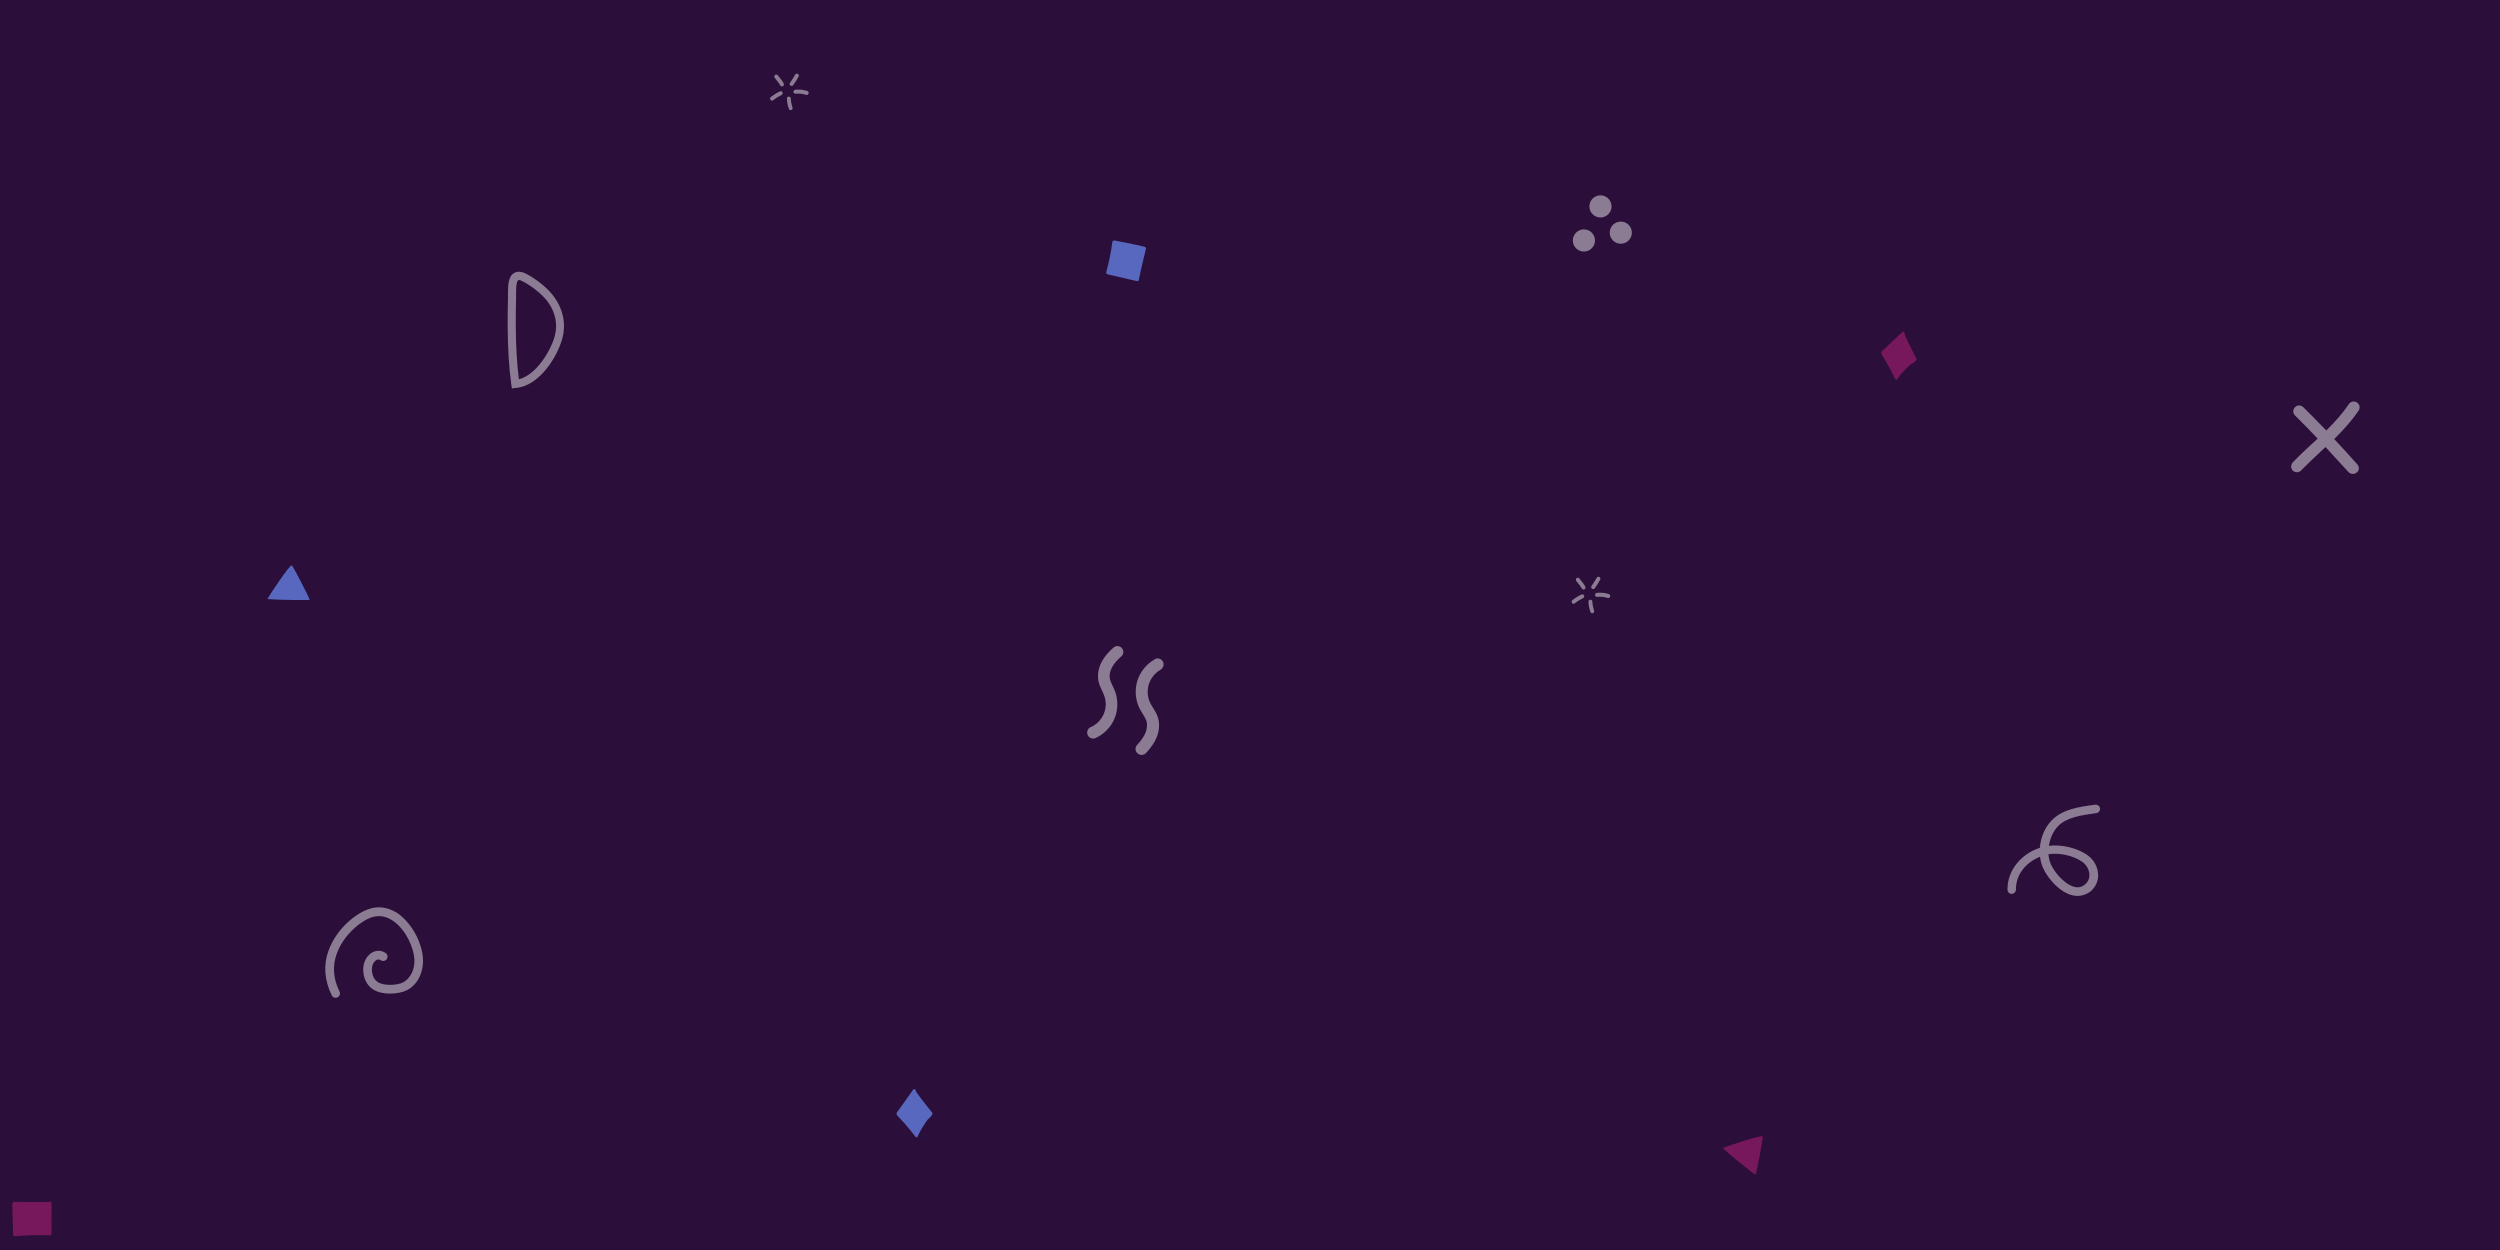
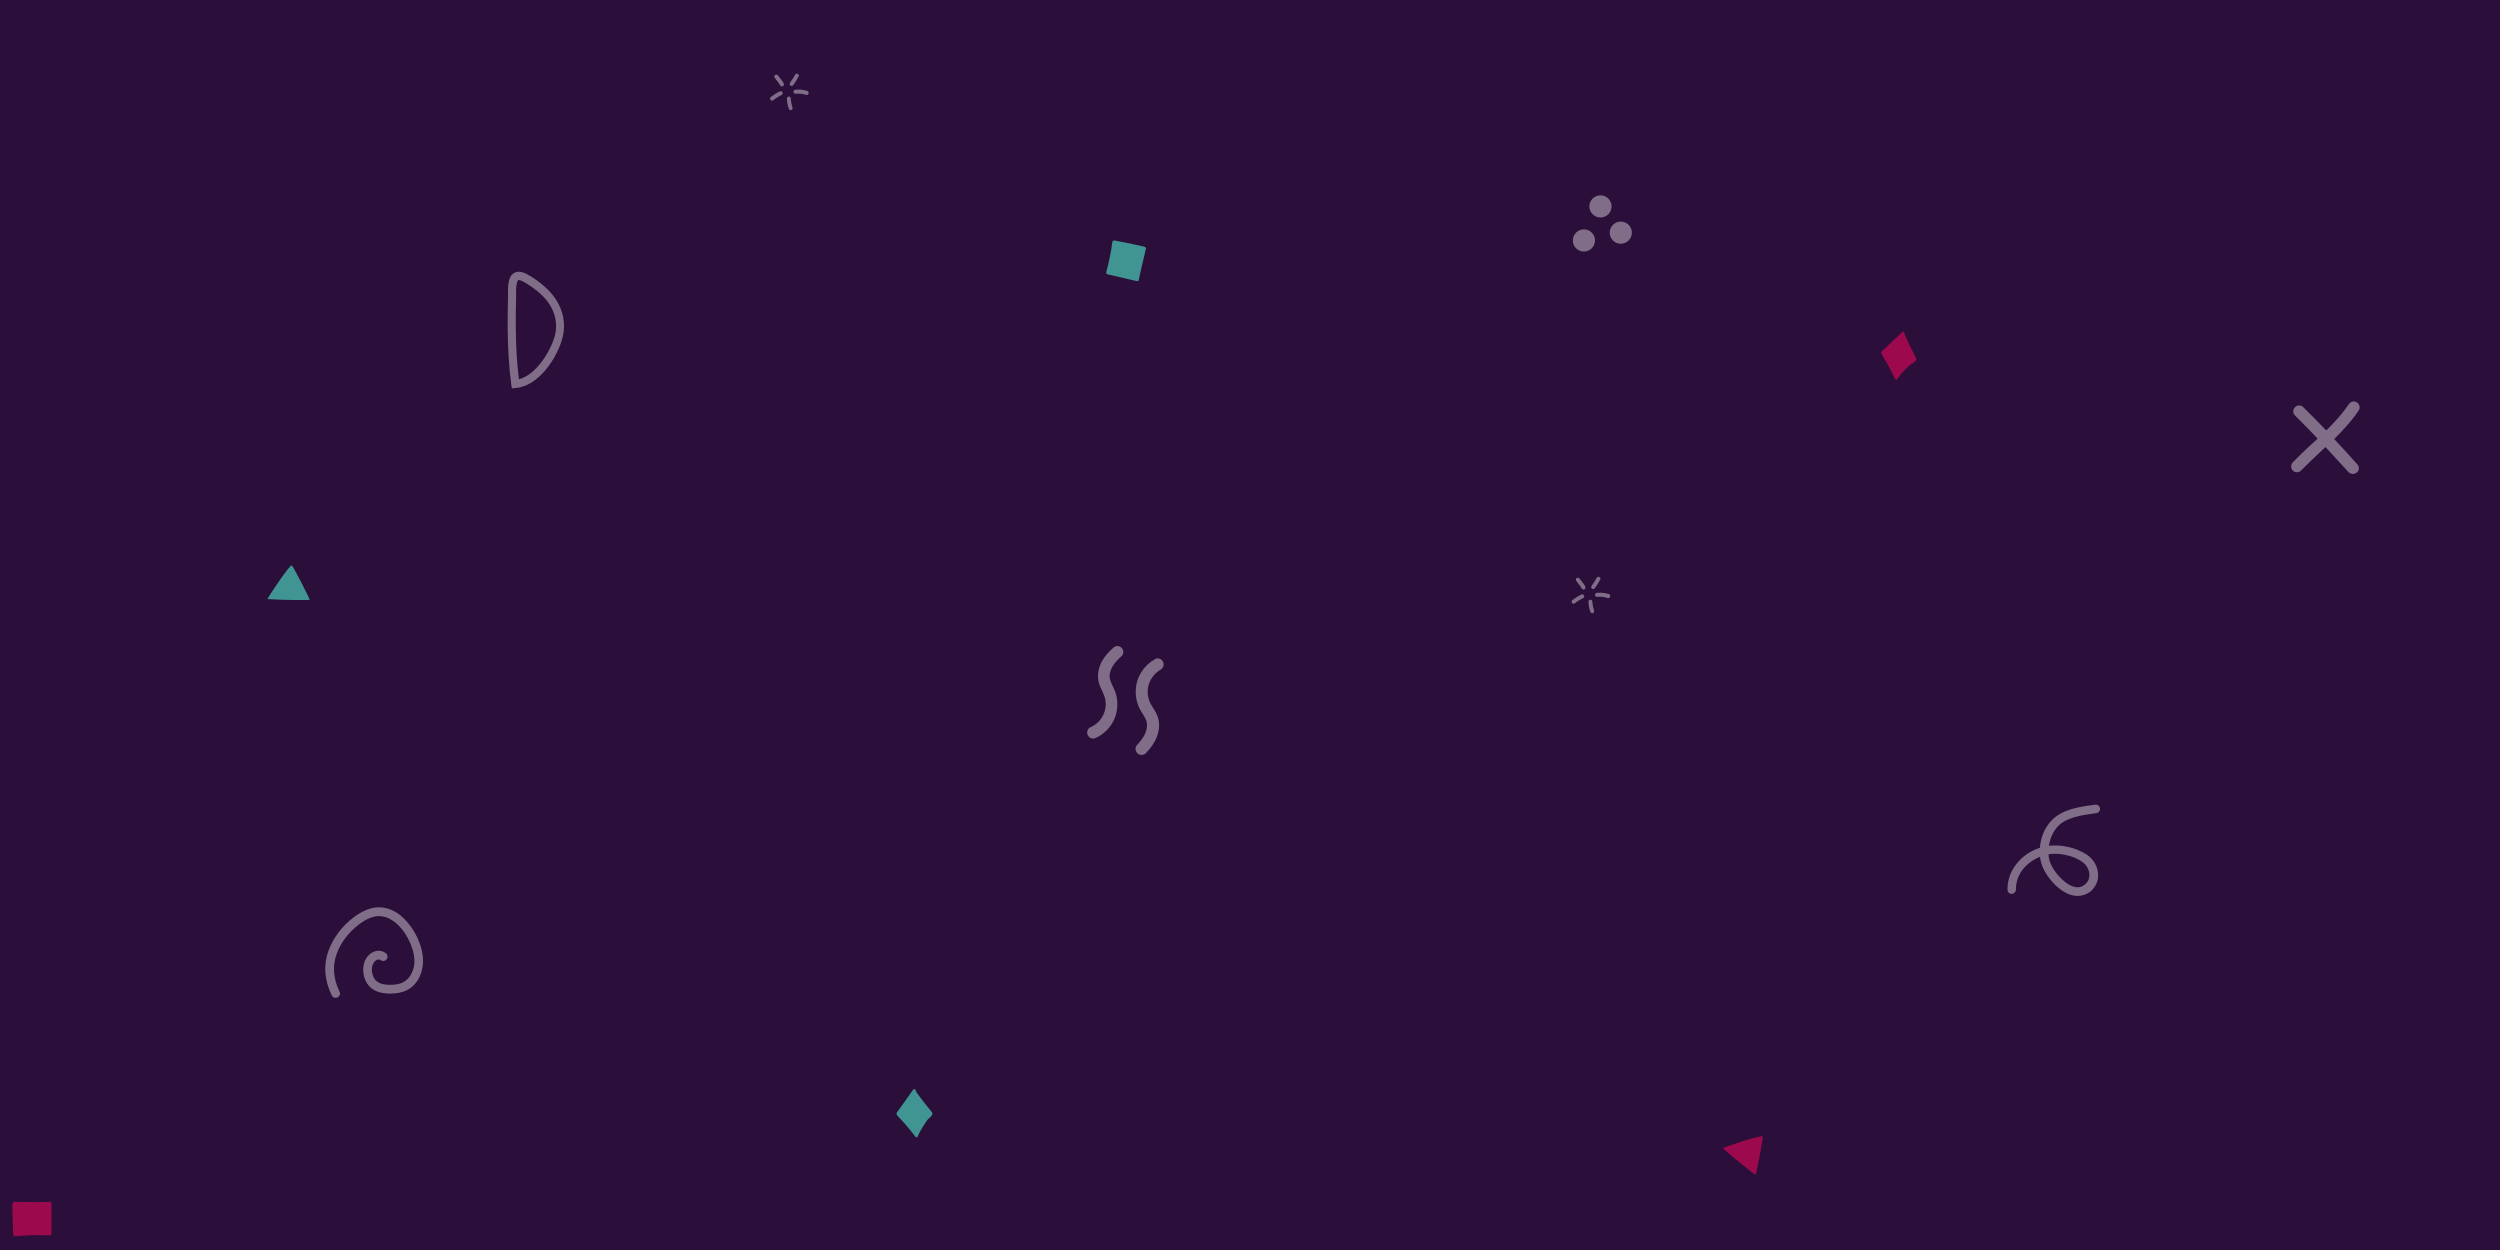
- <svg xmlns="http://www.w3.org/2000/svg" width="1407" height="703.5" viewBox="0 0 1600 800">
+ <svg xmlns="http://www.w3.org/2000/svg" width="815" height="407.5" viewBox="0 0 1600 800">
  <rect fill="#2B0E3A" width="1600" height="800" />
-   <path fill="#77185D" d="M1102.5 734.8c2.5-1.2 24.8-8.6 25.6-7.5.5.7-3.9 23.8-4.6 24.5C1123.3 752.1 1107.5 739.5 1102.5 734.8zM1226.3 229.1c0-.1-4.9-9.4-7-14.2-.1-.3-.3-1.1-.4-1.6-.1-.4-.3-.7-.6-.9-.3-.2-.6-.1-.8.1l-13.1 12.3c0 0 0 0 0 0-.2.2-.3.5-.4.8 0 .3 0 .7.2 1 .1.1 1.4 2.5 2.1 3.6 2.4 3.7 6.5 12.1 6.5 12.2.2.3.4.5.7.6.3 0 .5-.1.7-.3 0 0 1.8-2.5 2.7-3.6 1.5-1.6 3-3.2 4.6-4.7 1.2-1.2 1.6-1.4 2.1-1.6.5-.3 1.1-.5 2.5-1.9C1226.5 230.4 1226.6 229.6 1226.3 229.1zM33 770.3C33 770.3 33 770.3 33 770.3c0-.7-.5-1.2-1.2-1.2-.1 0-.3 0-.4.1-1.6.2-14.3.1-22.2 0-.3 0-.6.1-.9.4-.2.2-.4.5-.4.9 0 .2 0 4.9.1 5.9l.4 13.6c0 .3.2.6.4.9.2.2.5.3.8.3 0 0 .1 0 .1 0 7.3-.7 14.7-.9 22-.6.3 0 .7-.1.9-.3.2-.2.4-.6.4-.9C32.9 783.3 32.9 776.2 33 770.3z" />
-   <path fill="#5768BE" d="M171.1 383.4c1.3-2.5 14.3-22 15.6-21.6.8.3 11.5 21.2 11.5 22.1C198.1 384.2 177.9 384 171.1 383.4zM596.4 711.8c-.1-.1-6.7-8.2-9.7-12.5-.2-.3-.5-1-.7-1.5-.2-.4-.4-.7-.7-.8-.3-.1-.6 0-.8.3L574 712c0 0 0 0 0 0-.2.2-.2.5-.2.9 0 .3.2.7.4.9.1.1 1.8 2.2 2.8 3.1 3.1 3.1 8.8 10.5 8.9 10.6.2.3.5.4.8.4.3 0 .5-.2.6-.5 0 0 1.2-2.8 2-4.1 1.1-1.9 2.3-3.7 3.5-5.5.9-1.4 1.3-1.7 1.7-2 .5-.4 1-.7 2.1-2.4C596.9 713.1 596.8 712.3 596.4 711.8zM727.5 179.9C727.5 179.9 727.5 179.9 727.5 179.9c.6.2 1.3-.2 1.4-.8 0-.1 0-.2 0-.4.2-1.4 2.8-12.6 4.5-19.5.1-.3 0-.6-.2-.8-.2-.3-.5-.4-.8-.5-.2 0-4.7-1.1-5.7-1.3l-13.4-2.7c-.3-.1-.7 0-.9.2-.2.2-.4.4-.5.6 0 0 0 .1 0 .1-.8 6.5-2.2 13.1-3.9 19.4-.1.3 0 .6.2.9.2.3.5.4.8.5C714.8 176.9 721.7 178.5 727.5 179.9zM728.5 178.1c-.1-.1-.2-.2-.4-.2C728.3 177.9 728.4 178 728.5 178.1z" />
-   <g fill-opacity="0.45" fill="#FFF">
+   <path fill="#9C094C" d="M1102.5 734.8c2.5-1.2 24.8-8.6 25.6-7.5.5.7-3.9 23.8-4.6 24.5C1123.3 752.1 1107.5 739.5 1102.5 734.8zM1226.3 229.1c0-.1-4.9-9.4-7-14.2-.1-.3-.3-1.1-.4-1.6-.1-.4-.3-.7-.6-.9-.3-.2-.6-.1-.8.1l-13.1 12.3c0 0 0 0 0 0-.2.2-.3.5-.4.8 0 .3 0 .7.2 1 .1.1 1.4 2.5 2.1 3.6 2.4 3.7 6.5 12.1 6.5 12.2.2.3.4.5.7.6.3 0 .5-.1.7-.3 0 0 1.8-2.5 2.7-3.6 1.5-1.6 3-3.2 4.6-4.7 1.2-1.2 1.6-1.4 2.1-1.6.5-.3 1.1-.5 2.5-1.9C1226.5 230.4 1226.6 229.6 1226.3 229.1zM33 770.3C33 770.3 33 770.3 33 770.3c0-.7-.5-1.2-1.2-1.2-.1 0-.3 0-.4.1-1.6.2-14.3.1-22.2 0-.3 0-.6.1-.9.4-.2.2-.4.5-.4.9 0 .2 0 4.9.1 5.9l.4 13.6c0 .3.2.6.4.9.2.2.5.3.8.3 0 0 .1 0 .1 0 7.3-.7 14.7-.9 22-.6.3 0 .7-.1.9-.3.2-.2.4-.6.4-.9C32.9 783.3 32.9 776.2 33 770.3z" />
+   <path fill="#409592" d="M171.1 383.4c1.3-2.5 14.3-22 15.6-21.6.8.3 11.5 21.2 11.5 22.1C198.1 384.2 177.9 384 171.1 383.4zM596.4 711.8c-.1-.1-6.7-8.2-9.7-12.5-.2-.3-.5-1-.7-1.5-.2-.4-.4-.7-.7-.8-.3-.1-.6 0-.8.3L574 712c0 0 0 0 0 0-.2.2-.2.5-.2.9 0 .3.2.7.4.9.1.1 1.8 2.2 2.8 3.1 3.1 3.1 8.8 10.5 8.9 10.6.2.3.5.4.8.4.3 0 .5-.2.6-.5 0 0 1.2-2.8 2-4.1 1.1-1.9 2.3-3.7 3.5-5.5.9-1.4 1.3-1.7 1.7-2 .5-.4 1-.7 2.1-2.4C596.9 713.1 596.8 712.3 596.4 711.8zM727.5 179.9C727.5 179.9 727.5 179.9 727.5 179.9c.6.2 1.3-.2 1.4-.8 0-.1 0-.2 0-.4.2-1.4 2.8-12.6 4.5-19.5.1-.3 0-.6-.2-.8-.2-.3-.5-.4-.8-.5-.2 0-4.7-1.1-5.7-1.3l-13.4-2.7c-.3-.1-.7 0-.9.2-.2.2-.4.4-.5.6 0 0 0 .1 0 .1-.8 6.5-2.2 13.1-3.9 19.4-.1.3 0 .6.2.9.2.3.5.4.8.5C714.8 176.9 721.7 178.5 727.5 179.9zM728.5 178.1c-.1-.1-.2-.2-.4-.2C728.3 177.9 728.4 178 728.5 178.1z" />
+   <g fill-opacity="0.4" fill="#FFF">
    <path d="M699.6 472.7c-1.5 0-2.8-.8-3.5-2.3-.8-1.9 0-4.2 1.9-5 3.7-1.6 6.8-4.7 8.4-8.5 1.6-3.8 1.7-8.1.2-11.9-.3-.9-.8-1.8-1.2-2.8-.8-1.7-1.8-3.7-2.3-5.9-.9-4.1-.2-8.6 2-12.8 1.7-3.1 4.1-6.1 7.6-9.1 1.6-1.4 4-1.2 5.3.4 1.4 1.6 1.2 4-.4 5.3-2.8 2.5-4.7 4.7-5.9 7-1.4 2.6-1.9 5.3-1.3 7.6.3 1.4 1 2.8 1.7 4.3.5 1.1 1 2.2 1.5 3.3 2.1 5.6 2 12-.3 17.6-2.3 5.5-6.8 10.1-12.3 12.5C700.6 472.6 700.1 472.7 699.6 472.7zM740.4 421.4c1.5-.2 3 .5 3.8 1.9 1.1 1.8.4 4.2-1.4 5.3-3.7 2.1-6.4 5.6-7.6 9.5-1.2 4-.8 8.4 1.1 12.1.4.9 1 1.7 1.6 2.7 1 1.7 2.2 3.5 3 5.7 1.4 4 1.2 8.7-.6 13.2-1.4 3.4-3.5 6.6-6.8 10.1-1.5 1.6-3.9 1.7-5.5.2-1.6-1.4-1.7-3.9-.2-5.4 2.6-2.8 4.3-5.3 5.3-7.7 1.1-2.8 1.3-5.6.5-7.9-.5-1.3-1.3-2.7-2.2-4.1-.6-1-1.3-2.1-1.9-3.2-2.8-5.4-3.4-11.9-1.7-17.8 1.8-5.9 5.8-11 11.2-14C739.4 421.6 739.9 421.4 740.4 421.4zM261.3 590.9c5.7 6.8 9 15.7 9.4 22.4.5 7.3-2.4 16.4-10.2 20.4-3 1.5-6.7 2.2-11.2 2.2-7.9-.1-12.9-2.9-15.4-8.4-2.1-4.7-2.3-11.4 1.8-15.9 3.2-3.5 7.8-4.1 11.2-1.6 1.2.9 1.5 2.7.6 3.9-.9 1.2-2.7 1.5-3.9.6-1.8-1.3-3.6.6-3.8.8-2.4 2.6-2.1 7-.8 9.9 1.5 3.4 4.7 5 10.4 5.1 3.6 0 6.4-.5 8.6-1.6 4.7-2.4 7.7-8.6 7.2-15-.5-7.3-5.3-18.2-13-23.9-4.2-3.1-8.5-4.1-12.9-3.1-3.1.7-6.2 2.4-9.7 5-6.6 5.1-11.7 11.8-14.2 19-2.7 7.7-2.1 15.8 1.9 23.9.7 1.4.1 3.1-1.3 3.7-1.4.7-3.1.1-3.7-1.3-4.6-9.4-5.4-19.2-2.2-28.2 2.9-8.2 8.6-15.9 16.1-21.6 4.1-3.1 8-5.1 11.8-6 6-1.4 12 0 17.5 4C257.6 586.9 259.6 588.8 261.3 590.9z" />
    <circle cx="1013.7" cy="153.9" r="7.1" />
    <circle cx="1024.3" cy="132.1" r="7.1" />
    <circle cx="1037.3" cy="148.9" r="7.1" />
    <path d="M1508.7 297.2c-4.8-5.4-9.7-10.8-14.8-16.2 5.6-5.6 11.1-11.5 15.6-18.2 1.2-1.7.7-4.1-1-5.2-1.7-1.2-4.1-.7-5.2 1-4.2 6.2-9.1 11.6-14.5 16.9-4.8-5-9.7-10-14.7-14.9-1.5-1.5-3.9-1.5-5.3 0-1.5 1.5-1.5 3.9 0 5.3 4.9 4.8 9.7 9.8 14.5 14.8-1.1 1.1-2.3 2.2-3.5 3.2-4.1 3.8-8.4 7.8-12.4 12-1.4 1.5-1.4 3.8 0 5.3 0 0 0 0 0 0 1.5 1.4 3.9 1.4 5.3-.1 3.9-4 8.1-7.9 12.1-11.7 1.2-1.1 2.3-2.2 3.5-3.3 4.9 5.3 9.8 10.6 14.6 15.9.1.1.1.1.2.2 1.4 1.4 3.7 1.5 5.2.2C1510 301.2 1510.1 298.8 1508.7 297.2zM327.6 248.6l-.4-2.6c-1.5-11.1-2.2-23.2-2.3-37 0-5.5 0-11.5.2-18.5 0-.7 0-1.5 0-2.3 0-5 0-11.2 3.9-13.5 2.2-1.3 5.1-1 8.5.9 5.7 3.1 13.2 8.7 17.5 14.9 5.5 7.8 7.3 16.9 5 25.7-3.2 12.3-15 31-30 32.1L327.6 248.6zM332.1 179.2c-.2 0-.3 0-.4.1-.1.1-.7.5-1.1 2.7-.3 1.9-.3 4.2-.3 6.3 0 .8 0 1.7 0 2.4-.2 6.9-.2 12.8-.2 18.3.1 12.5.7 23.5 2 33.7 11-2.7 20.4-18.1 23-27.8 1.9-7.2.4-14.8-4.2-21.3l0 0C347 188.1 340 183 335 180.3 333.6 179.5 332.6 179.2 332.1 179.2zM516.3 60.8c-.1 0-.2 0-.4-.1-2.4-.7-4-.9-6.7-.7-.7 0-1.3-.5-1.4-1.2 0-.7.5-1.3 1.2-1.4 3.1-.2 4.9 0 7.6.8.7.2 1.1.9.9 1.6C517.3 60.4 516.8 60.8 516.3 60.8zM506.1 70.5c-.5 0-1-.3-1.2-.8-.8-2.1-1.2-4.3-1.3-6.6 0-.7.5-1.3 1.2-1.3.7 0 1.3.5 1.3 1.2.1 2 .5 3.9 1.1 5.8.2.7-.1 1.4-.8 1.6C506.4 70.5 506.2 70.5 506.1 70.5zM494.1 64.4c-.4 0-.8-.2-1-.5-.4-.6-.3-1.4.2-1.8 1.8-1.4 3.7-2.6 5.8-3.6.6-.3 1.4 0 1.7.6.3.6 0 1.4-.6 1.7-1.9.9-3.7 2-5.3 3.3C494.7 64.3 494.4 64.4 494.1 64.4zM500.5 55.3c-.5 0-.9-.3-1.2-.7-.5-1-1.2-1.9-2.4-3.4-.3-.4-.7-.9-1.1-1.4-.4-.6-.3-1.4.2-1.8.6-.4 1.4-.3 1.8.2.4.5.8 1 1.1 1.4 1.3 1.6 2.1 2.6 2.7 3.9.3.6 0 1.4-.6 1.7C500.9 55.3 500.7 55.3 500.5 55.3zM506.7 55c-.3 0-.5-.1-.8-.2-.6-.4-.7-1.2-.3-1.8 1.2-1.7 2.3-3.4 3.3-5.2.3-.6 1.1-.9 1.7-.5.6.3.9 1.1.5 1.7-1 1.9-2.2 3.8-3.5 5.6C507.4 54.8 507.1 55 506.7 55zM1029.3 382.8c-.1 0-.2 0-.4-.1-2.4-.7-4-.9-6.7-.7-.7 0-1.3-.5-1.4-1.2 0-.7.5-1.3 1.2-1.4 3.1-.2 4.9 0 7.6.8.7.2 1.1.9.9 1.6C1030.3 382.4 1029.8 382.8 1029.3 382.8zM1019.1 392.5c-.5 0-1-.3-1.2-.8-.8-2.1-1.2-4.3-1.3-6.6 0-.7.5-1.3 1.2-1.3.7 0 1.3.5 1.3 1.2.1 2 .5 3.9 1.1 5.8.2.7-.1 1.4-.8 1.6C1019.4 392.5 1019.2 392.5 1019.1 392.5zM1007.1 386.4c-.4 0-.8-.2-1-.5-.4-.6-.3-1.4.2-1.8 1.8-1.4 3.7-2.6 5.8-3.6.6-.3 1.4 0 1.7.6.3.6 0 1.4-.6 1.7-1.9.9-3.7 2-5.3 3.3C1007.7 386.3 1007.4 386.4 1007.1 386.4zM1013.5 377.3c-.5 0-.9-.3-1.2-.7-.5-1-1.2-1.9-2.4-3.4-.3-.4-.7-.9-1.1-1.4-.4-.6-.3-1.4.2-1.8.6-.4 1.4-.3 1.8.2.4.5.8 1 1.1 1.4 1.3 1.6 2.1 2.6 2.7 3.9.3.6 0 1.4-.6 1.7C1013.9 377.3 1013.7 377.3 1013.5 377.3zM1019.7 377c-.3 0-.5-.1-.8-.2-.6-.4-.7-1.2-.3-1.8 1.2-1.7 2.3-3.4 3.3-5.2.3-.6 1.1-.9 1.7-.5.6.3.9 1.1.5 1.7-1 1.9-2.2 3.8-3.5 5.6C1020.4 376.8 1020.1 377 1019.7 377zM1329.7 573.4c-1.4 0-2.9-.2-4.5-.7-8.4-2.7-16.6-12.7-18.7-20-.4-1.4-.7-2.9-.9-4.4-8.1 3.3-15.5 10.6-15.4 21 0 1.5-1.2 2.7-2.7 2.8 0 0 0 0 0 0-1.5 0-2.7-1.2-2.7-2.7-.1-6.7 2.4-12.9 7-18 3.6-4 8.4-7.1 13.7-8.8.5-6.5 3.1-12.9 7.4-17.4 7-7.4 18.2-8.9 27.3-10.1l.7-.1c1.5-.2 2.9.9 3.1 2.3.2 1.5-.9 2.9-2.3 3.1l-.7.1c-8.6 1.2-18.4 2.5-24 8.4-3 3.2-5 7.7-5.7 12.4 7.9-1 17.7 1.3 24.3 5.7 4.3 2.9 7.1 7.8 7.2 12.7.2 4.3-1.7 8.3-5.2 11.1C1335.2 572.4 1332.6 573.4 1329.7 573.4zM1311 546.7c.1 1.5.4 3 .8 4.4 1.7 5.8 8.7 14.2 15.1 16.3 2.8.9 5.1.5 7.2-1.1 2.7-2.1 3.2-4.8 3.1-6.6-.1-3.2-2-6.4-4.8-8.3C1326.7 547.5 1317.7 545.6 1311 546.7z" />
  </g>
</svg>
